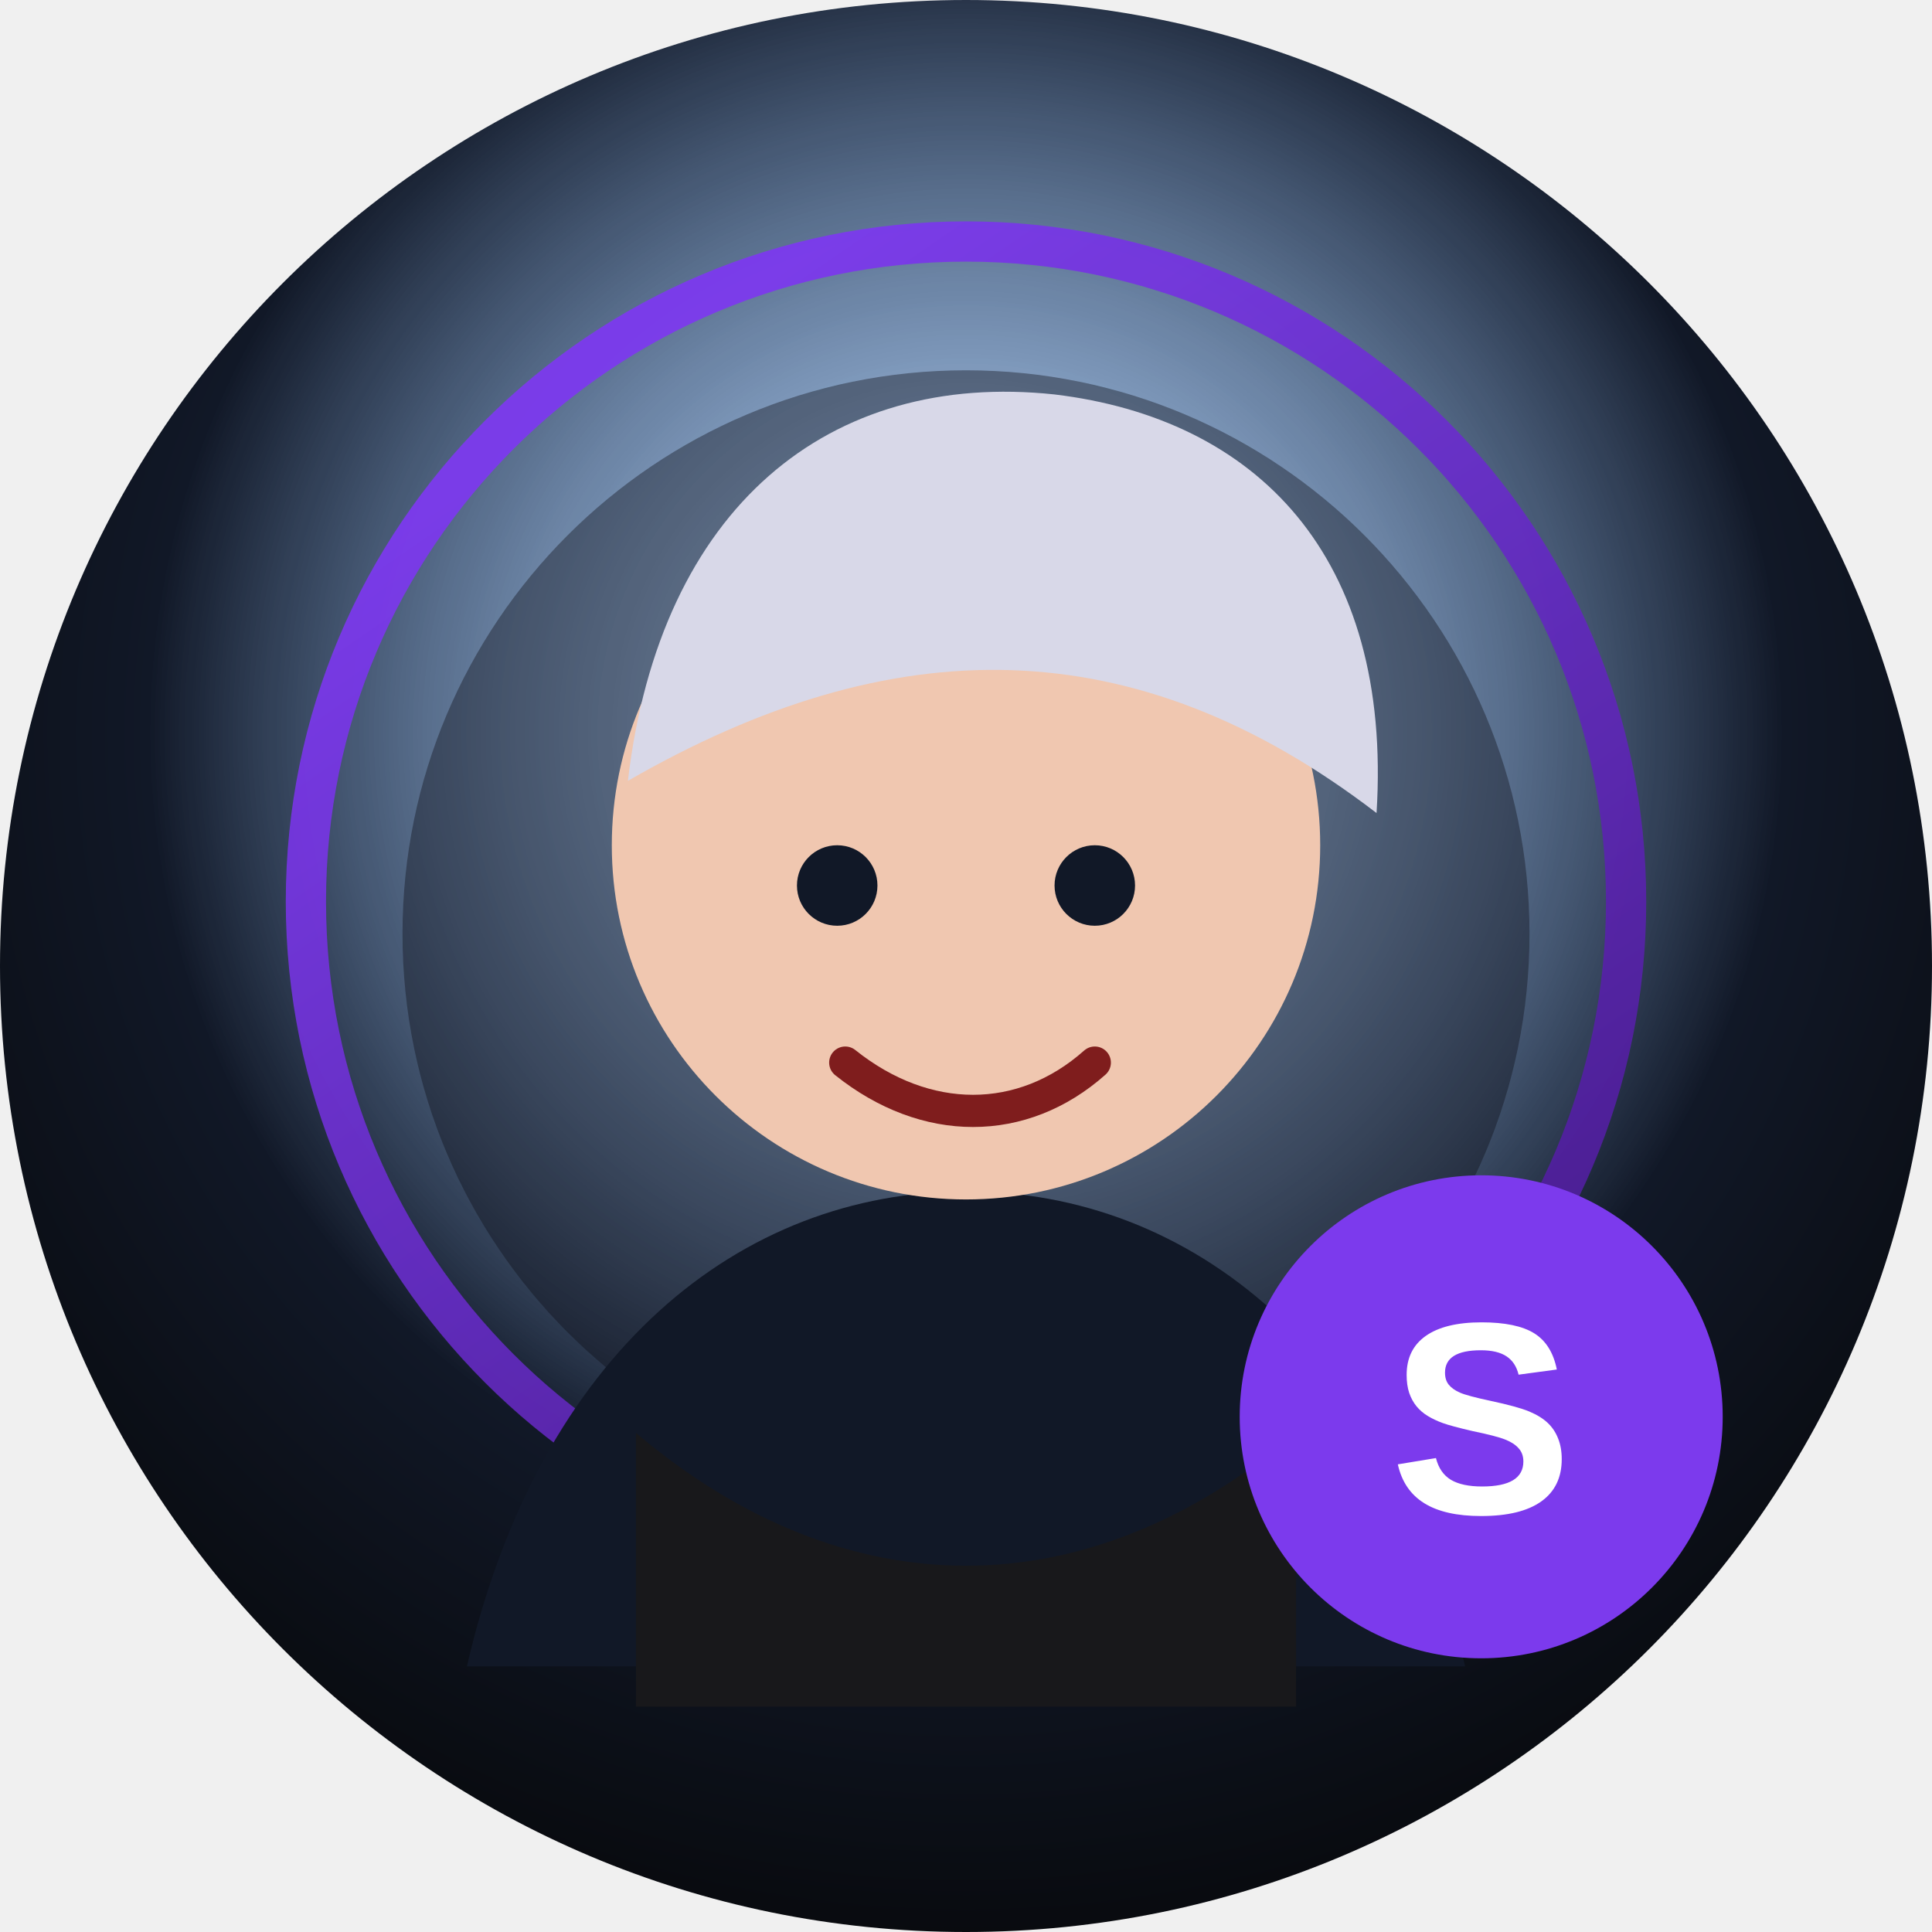
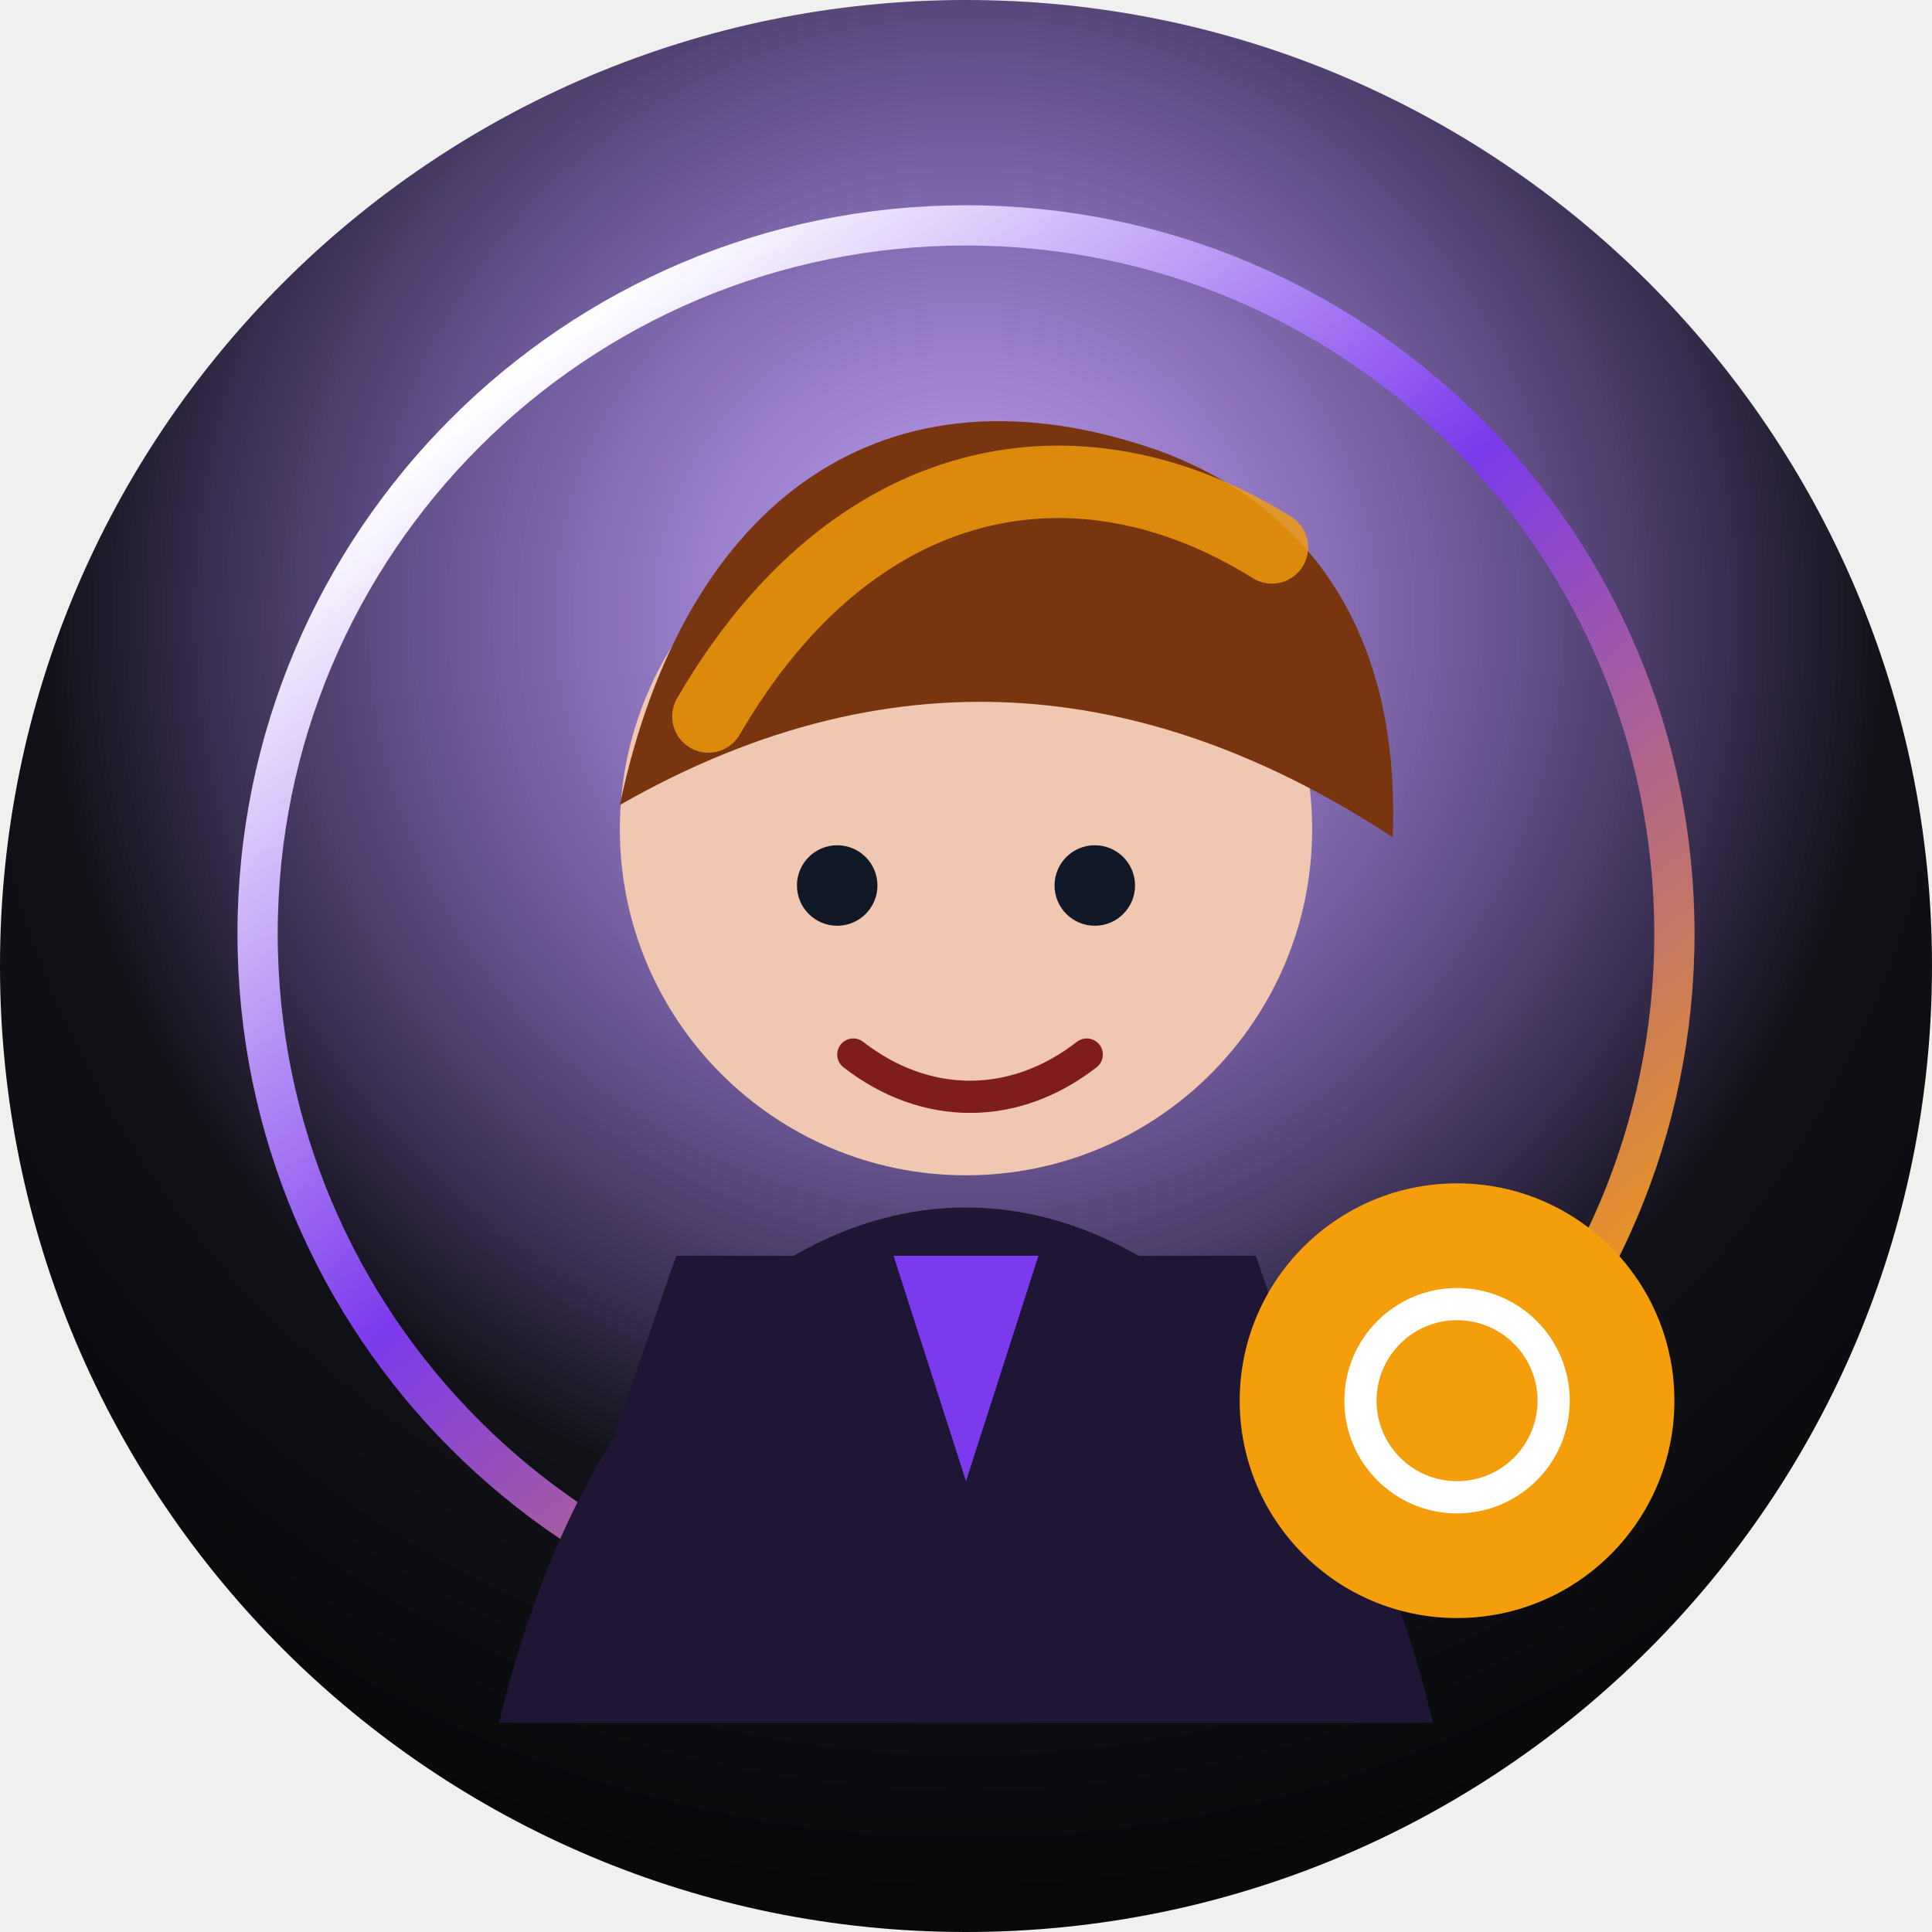
<svg xmlns="http://www.w3.org/2000/svg" viewBox="0 0 240 240" role="img" aria-labelledby="title">
  <defs>
-     <radialGradient id="bg" cx="50%" cy="38%" r="70%">
-       <stop offset="0%" stop-color="#60a5fa" stop-opacity=".34" />
-       <stop offset="60%" stop-color="#111827" />
-       <stop offset="100%" stop-color="#050505" />
+     <radialGradient id="bg" cx="50%" cy="32%" r="76%">
+       <stop stop-color="#7C3AED" stop-opacity=".42" />
+       <stop offset=".62" stop-color="#111118" />
+       <stop offset="1" stop-color="#050505" />
    </radialGradient>
-     <linearGradient id="ring" x1="25%" y1="10%" x2="80%" y2="90%">
-       <stop stop-color="#7C3AED" />
-       <stop offset="1" stop-color="#4c1d95" />
+     <linearGradient id="ring" x1="18%" y1="10%" x2="84%" y2="92%">
+       <stop stop-color="#fff" />
+       <stop offset=".45" stop-color="#7C3AED" />
+       <stop offset="1" stop-color="#F59E0B" />
    </linearGradient>
  </defs>
  <rect width="240" height="240" rx="120" fill="url(#bg)" />
-   <circle cx="120" cy="112" r="82" fill="none" stroke="url(#ring)" stroke-width="5" opacity=".95" />
-   <circle cx="120" cy="116" r="70" fill="#0b0b12" opacity=".38" />
-   <path d="M58 207c9-39 34-59 62-59s53 20 62 59" fill="#111827" />
-   <circle cx="120" cy="105" r="44" fill="#f0c7b0" />
-   <path d="M78 97c4-34 25-51 53-48 25 3 42 20 40 52-30-23-60-23-93-4z" fill="#d8d8e8" />
+   <circle cx="120" cy="116" r="88" fill="none" stroke="url(#ring)" stroke-width="5" />
+   <path d="M62 214c10-42 34-64 58-64s48 22 58 64" fill="#1f1635" />
+   <path d="M84 156h72l20 58H64z" fill="#1f1635" />
+   <path d="M111 156l9 28 9-28" fill="#7C3AED" />
+   <circle cx="120" cy="103" r="43" fill="#f0c7b0" />
+   <path d="M77 100c8-38 33-56 67-44 19 7 30 23 29 48-29-19-61-24-96-4z" fill="#78350f" />
+   <path d="M88 89c18-31 46-36 70-21" fill="none" stroke="#F59E0B" stroke-width="9" stroke-linecap="round" opacity=".8" />
  <circle cx="104" cy="110" r="5" fill="#111827" />
  <circle cx="136" cy="110" r="5" fill="#111827" />
-   <path d="M105 132c10 8 22 8 31 0" fill="none" stroke="#7f1d1d" stroke-width="4" stroke-linecap="round" />
-   <path d="M79 178c26 22 56 22 82 0v34H79z" fill="#18181b" />
-   <circle cx="184" cy="176" r="30" fill="#7C3AED" />
-   <text x="184" y="188" text-anchor="middle" font-family="Arial, sans-serif" font-size="34" font-weight="700" fill="white">S</text>
+   <path d="M106 131c9 7 20 7 29 0" fill="none" stroke="#7f1d1d" stroke-width="4" stroke-linecap="round" />
+   <circle cx="181" cy="174" r="27" fill="#F59E0B" />
+   <circle cx="181" cy="174" r="12" fill="none" stroke="#fff" stroke-width="4" />
</svg>
